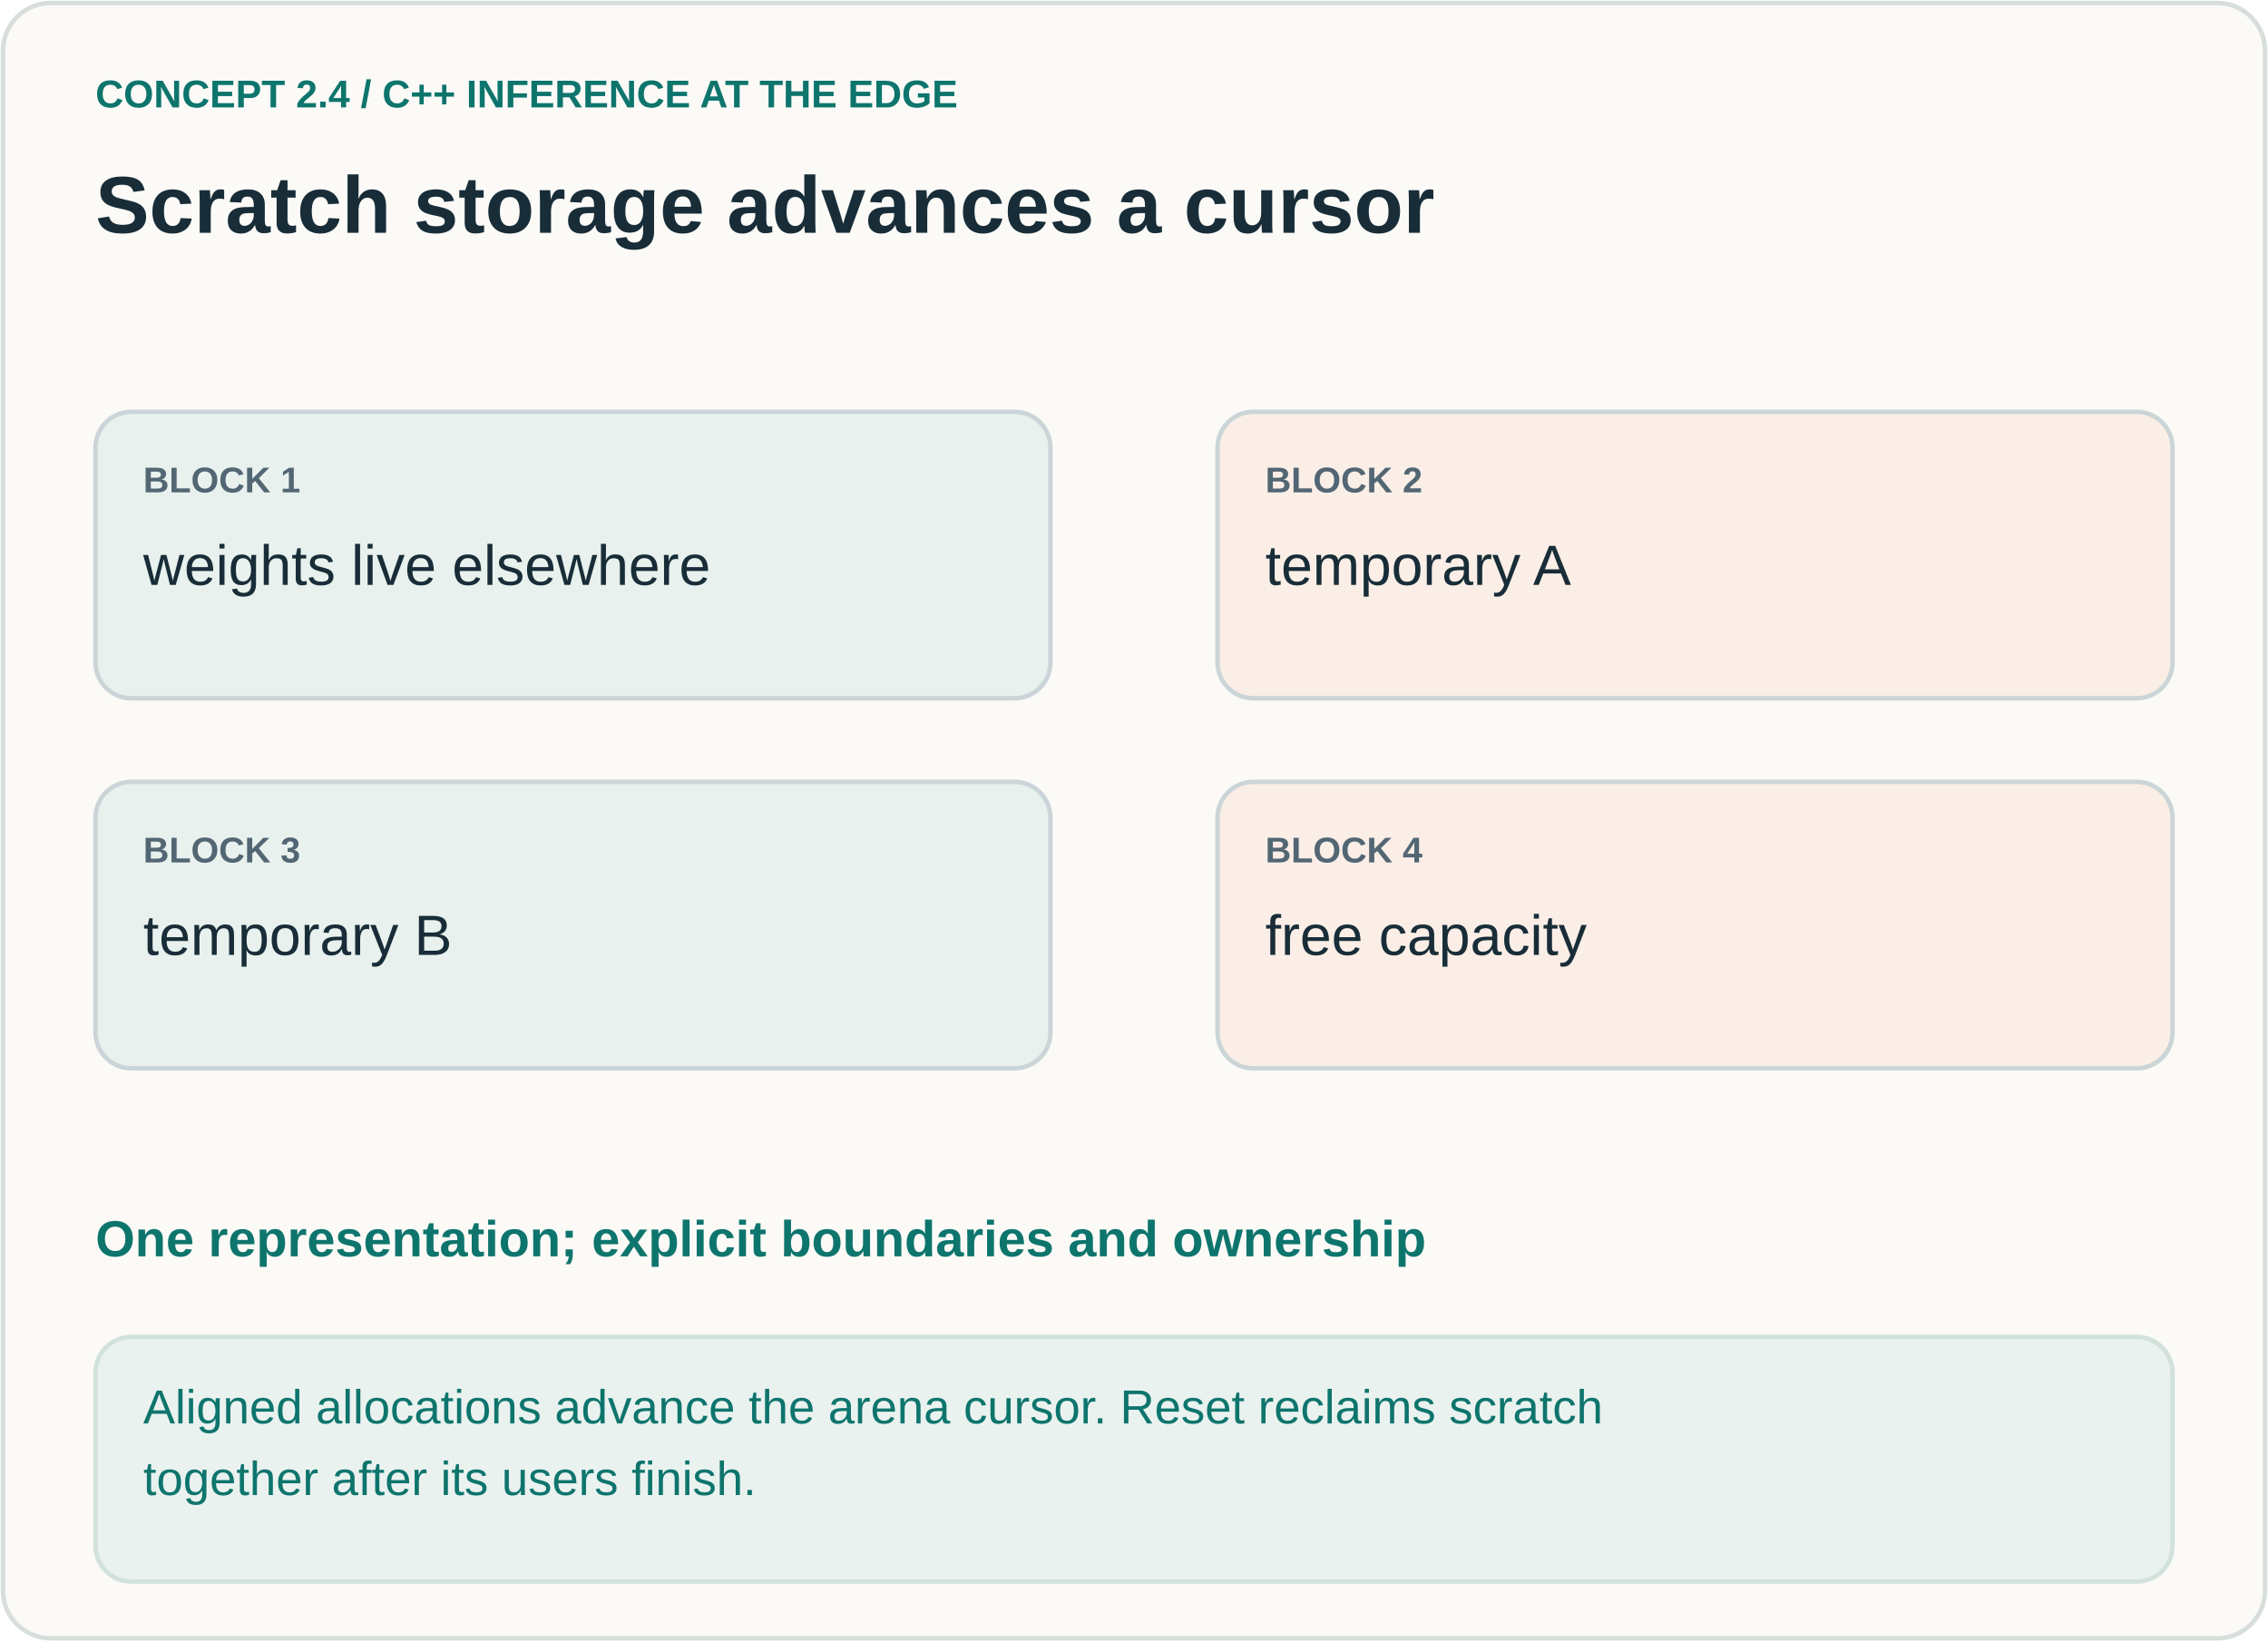
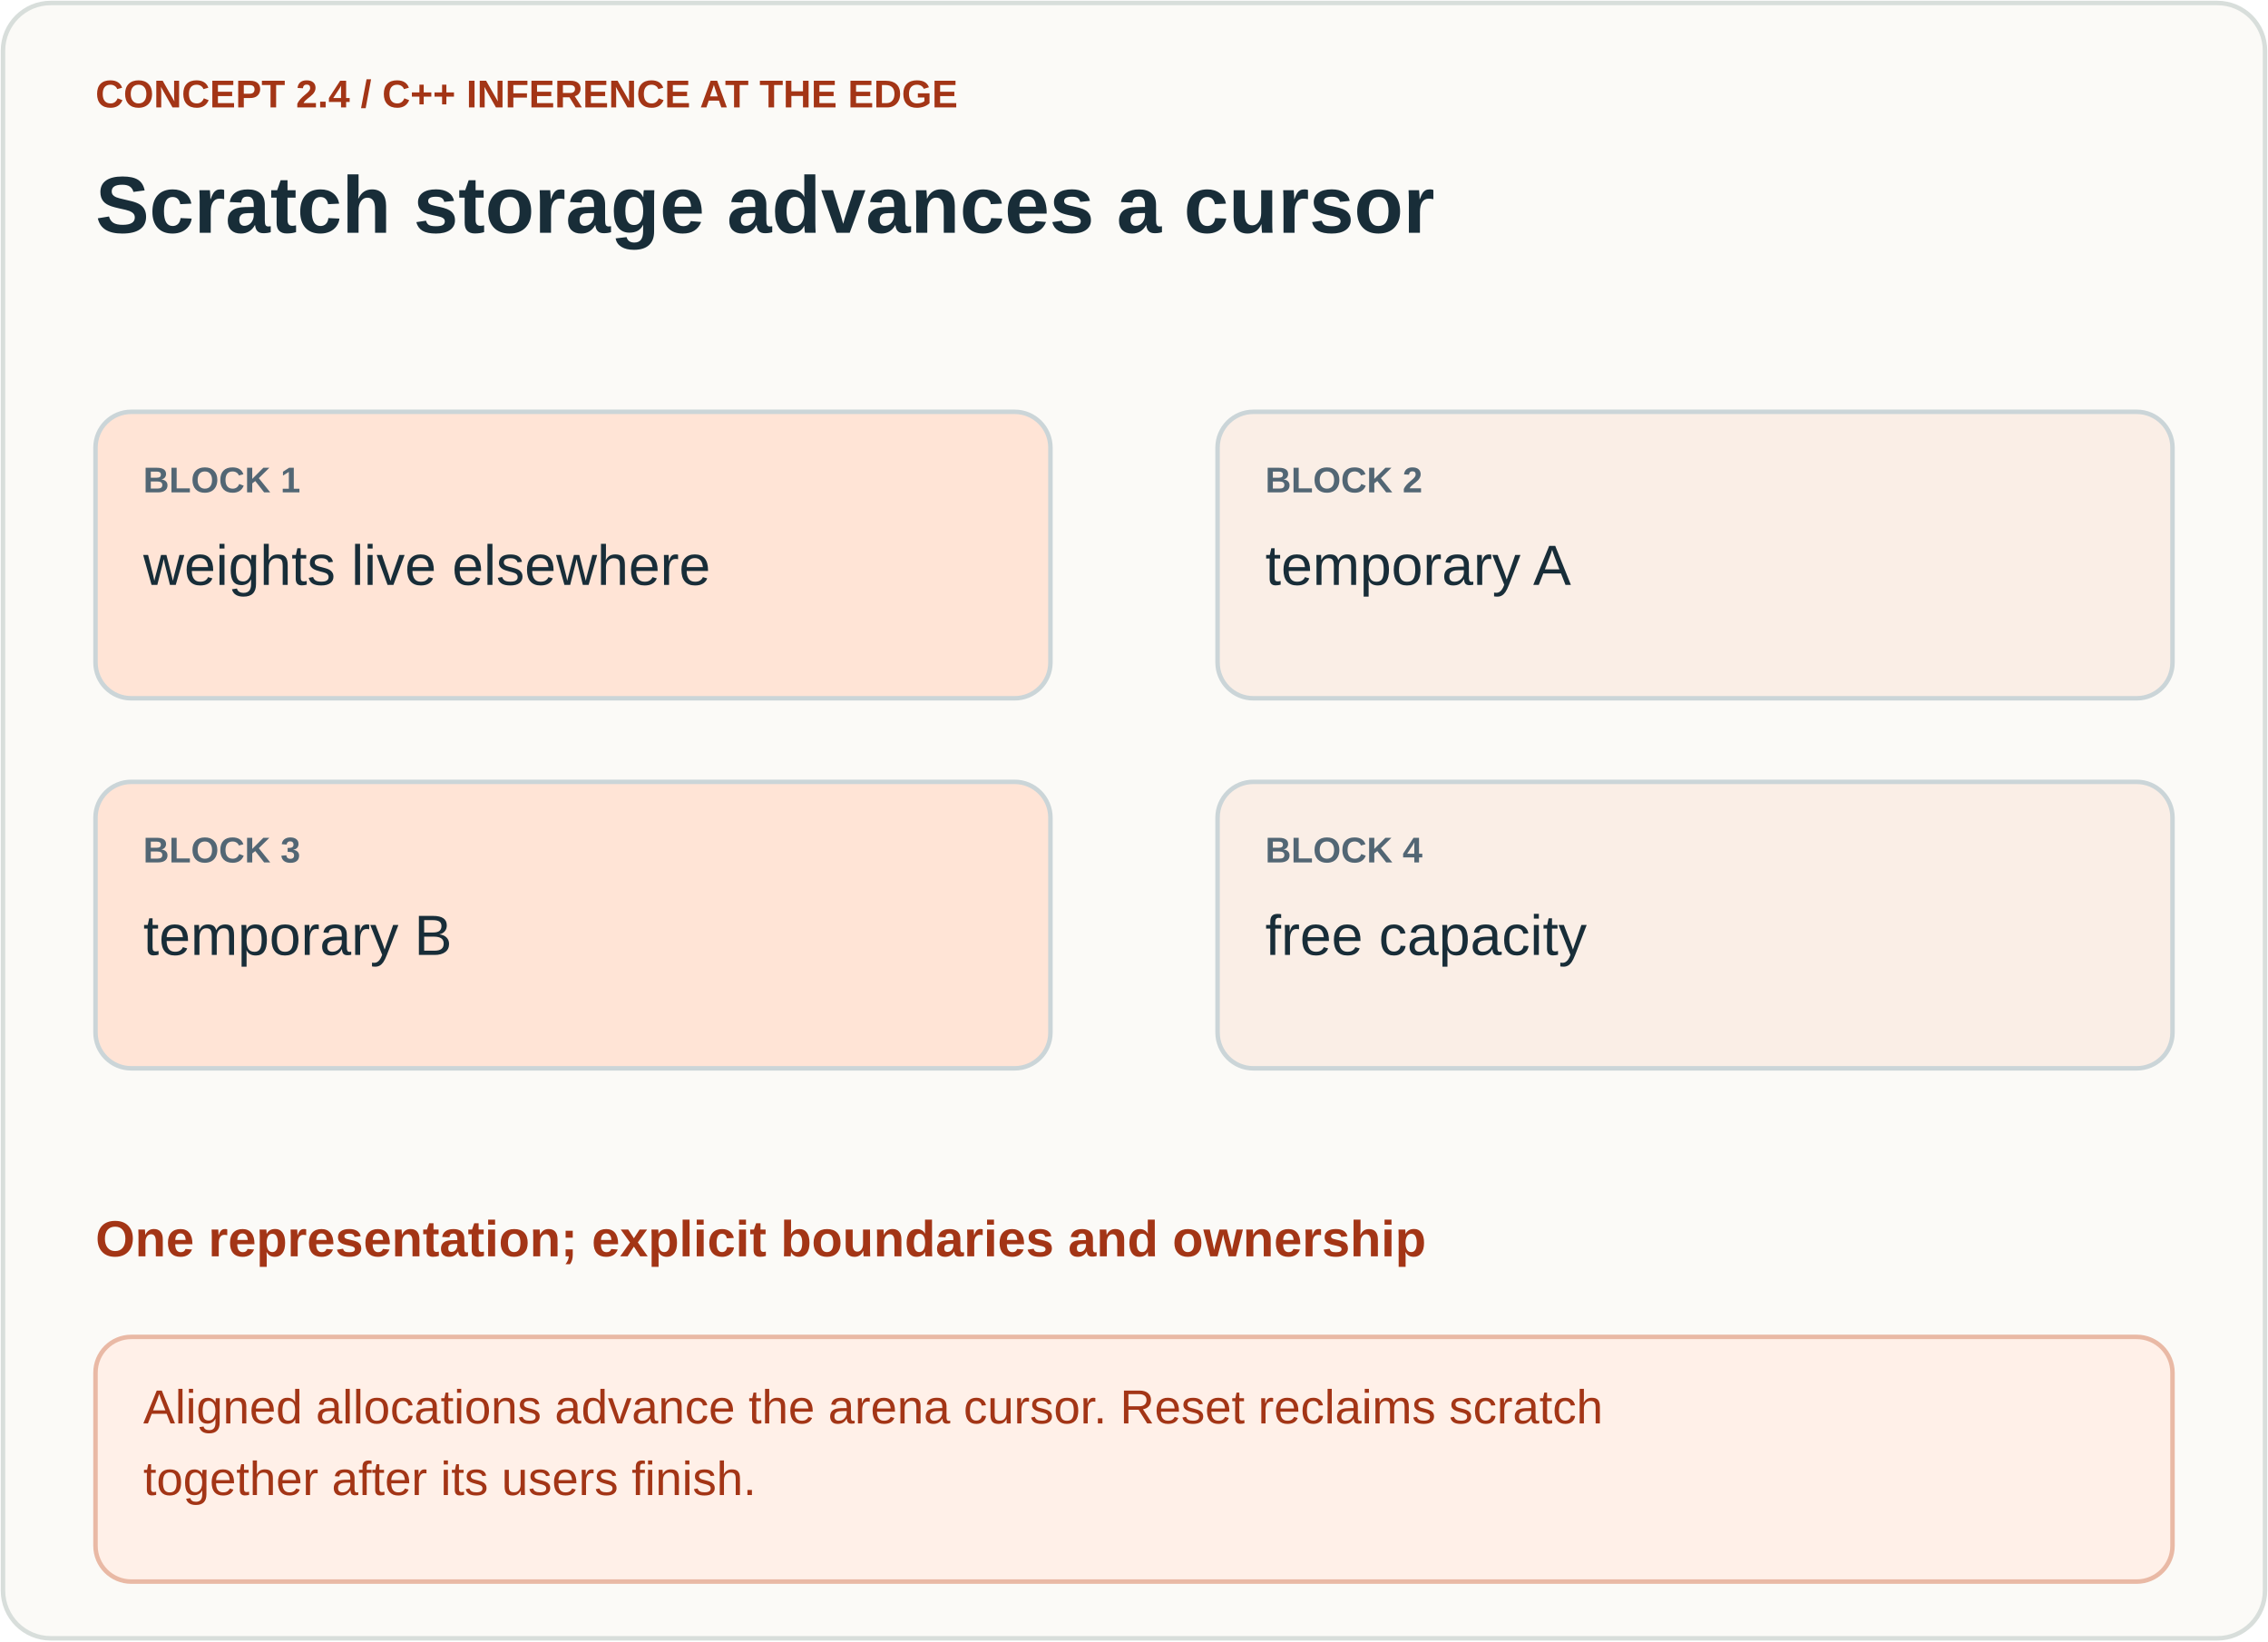
<svg xmlns="http://www.w3.org/2000/svg" width="760" height="550" viewBox="0 0 760 550" role="img" aria-labelledby="title desc">
  <defs>
    <marker id="arrow" viewBox="0 0 10 10" refX="9" refY="5" markerWidth="6" markerHeight="6" orient="auto-start-reverse">
      <path d="M0 0 L10 5 L0 10 Z" fill="#738993" />
    </marker>
  </defs>
  <g font-family="Arial, Helvetica, sans-serif">
    <rect x="1" y="1" width="758" height="548" rx="16" fill="#fbfaf7" stroke="#d8dedb" stroke-width="1.5" />
-     <text x="32" y="36" font-size="13" fill="#0e756d" font-weight="700" text-anchor="start">CONCEPT 2.4  /  C++ INFERENCE AT THE EDGE</text>
+     <text x="32" y="36" font-size="13" fill="#a33516" font-weight="700" text-anchor="start">CONCEPT 2.4  /  C++ INFERENCE AT THE EDGE</text>
    <text x="32" y="78" font-size="27" fill="#182d38" font-weight="600" text-anchor="start">Scratch storage advances a cursor</text>
-     <rect x="32" y="138" width="320" height="96" rx="12" fill="#e8f1ed" stroke="#cbd5d8" stroke-width="1.5" />
+     <rect x="32" y="138" width="320" height="96" rx="12" fill="#ffe4d6" stroke="#cbd5d8" stroke-width="1.5" />
    <text x="48" y="165" font-size="12" fill="#526674" font-weight="600" text-anchor="start">BLOCK 1</text>
    <text x="48" y="196" font-size="19" fill="#182d38" font-weight="400" text-anchor="start">weights live elsewhere</text>
    <rect x="408" y="138" width="320" height="96" rx="12" fill="#faeee6" stroke="#cbd5d8" stroke-width="1.5" />
    <text x="424" y="165" font-size="12" fill="#526674" font-weight="600" text-anchor="start">BLOCK 2</text>
    <text x="424" y="196" font-size="19" fill="#182d38" font-weight="400" text-anchor="start">temporary A</text>
-     <rect x="32" y="262" width="320" height="96" rx="12" fill="#e8f1ed" stroke="#cbd5d8" stroke-width="1.5" />
+     <rect x="32" y="262" width="320" height="96" rx="12" fill="#ffe4d6" stroke="#cbd5d8" stroke-width="1.5" />
    <text x="48" y="289" font-size="12" fill="#526674" font-weight="600" text-anchor="start">BLOCK 3</text>
    <text x="48" y="320" font-size="19" fill="#182d38" font-weight="400" text-anchor="start">temporary B</text>
    <rect x="408" y="262" width="320" height="96" rx="12" fill="#faeee6" stroke="#cbd5d8" stroke-width="1.5" />
    <text x="424" y="289" font-size="12" fill="#526674" font-weight="600" text-anchor="start">BLOCK 4</text>
    <text x="424" y="320" font-size="19" fill="#182d38" font-weight="400" text-anchor="start">free capacity</text>
-     <text x="32" y="421" font-size="17" fill="#0e756d" font-weight="600" text-anchor="start">One representation; explicit boundaries and ownership</text>
-     <rect x="32" y="448" width="696" height="82" rx="12" fill="#eaf2ef" stroke="#d2e1db" stroke-width="1.5" />
-     <text x="48" y="477" font-size="16" fill="#0e756d" font-weight="400" text-anchor="start">Aligned allocations advance the arena cursor. Reset reclaims scratch</text>
-     <text x="48" y="501" font-size="16" fill="#0e756d" font-weight="400" text-anchor="start">together after its users finish.</text>
+     <text x="32" y="421" font-size="17" fill="#a33516" font-weight="600" text-anchor="start">One representation; explicit boundaries and ownership</text>
+     <rect x="32" y="448" width="696" height="82" rx="12" fill="#fff0e8" stroke="#e9b9a5" stroke-width="1.5" />
+     <text x="48" y="477" font-size="16" fill="#a33516" font-weight="400" text-anchor="start">Aligned allocations advance the arena cursor. Reset reclaims scratch</text>
+     <text x="48" y="501" font-size="16" fill="#a33516" font-weight="400" text-anchor="start">together after its users finish.</text>
  </g>
</svg>
